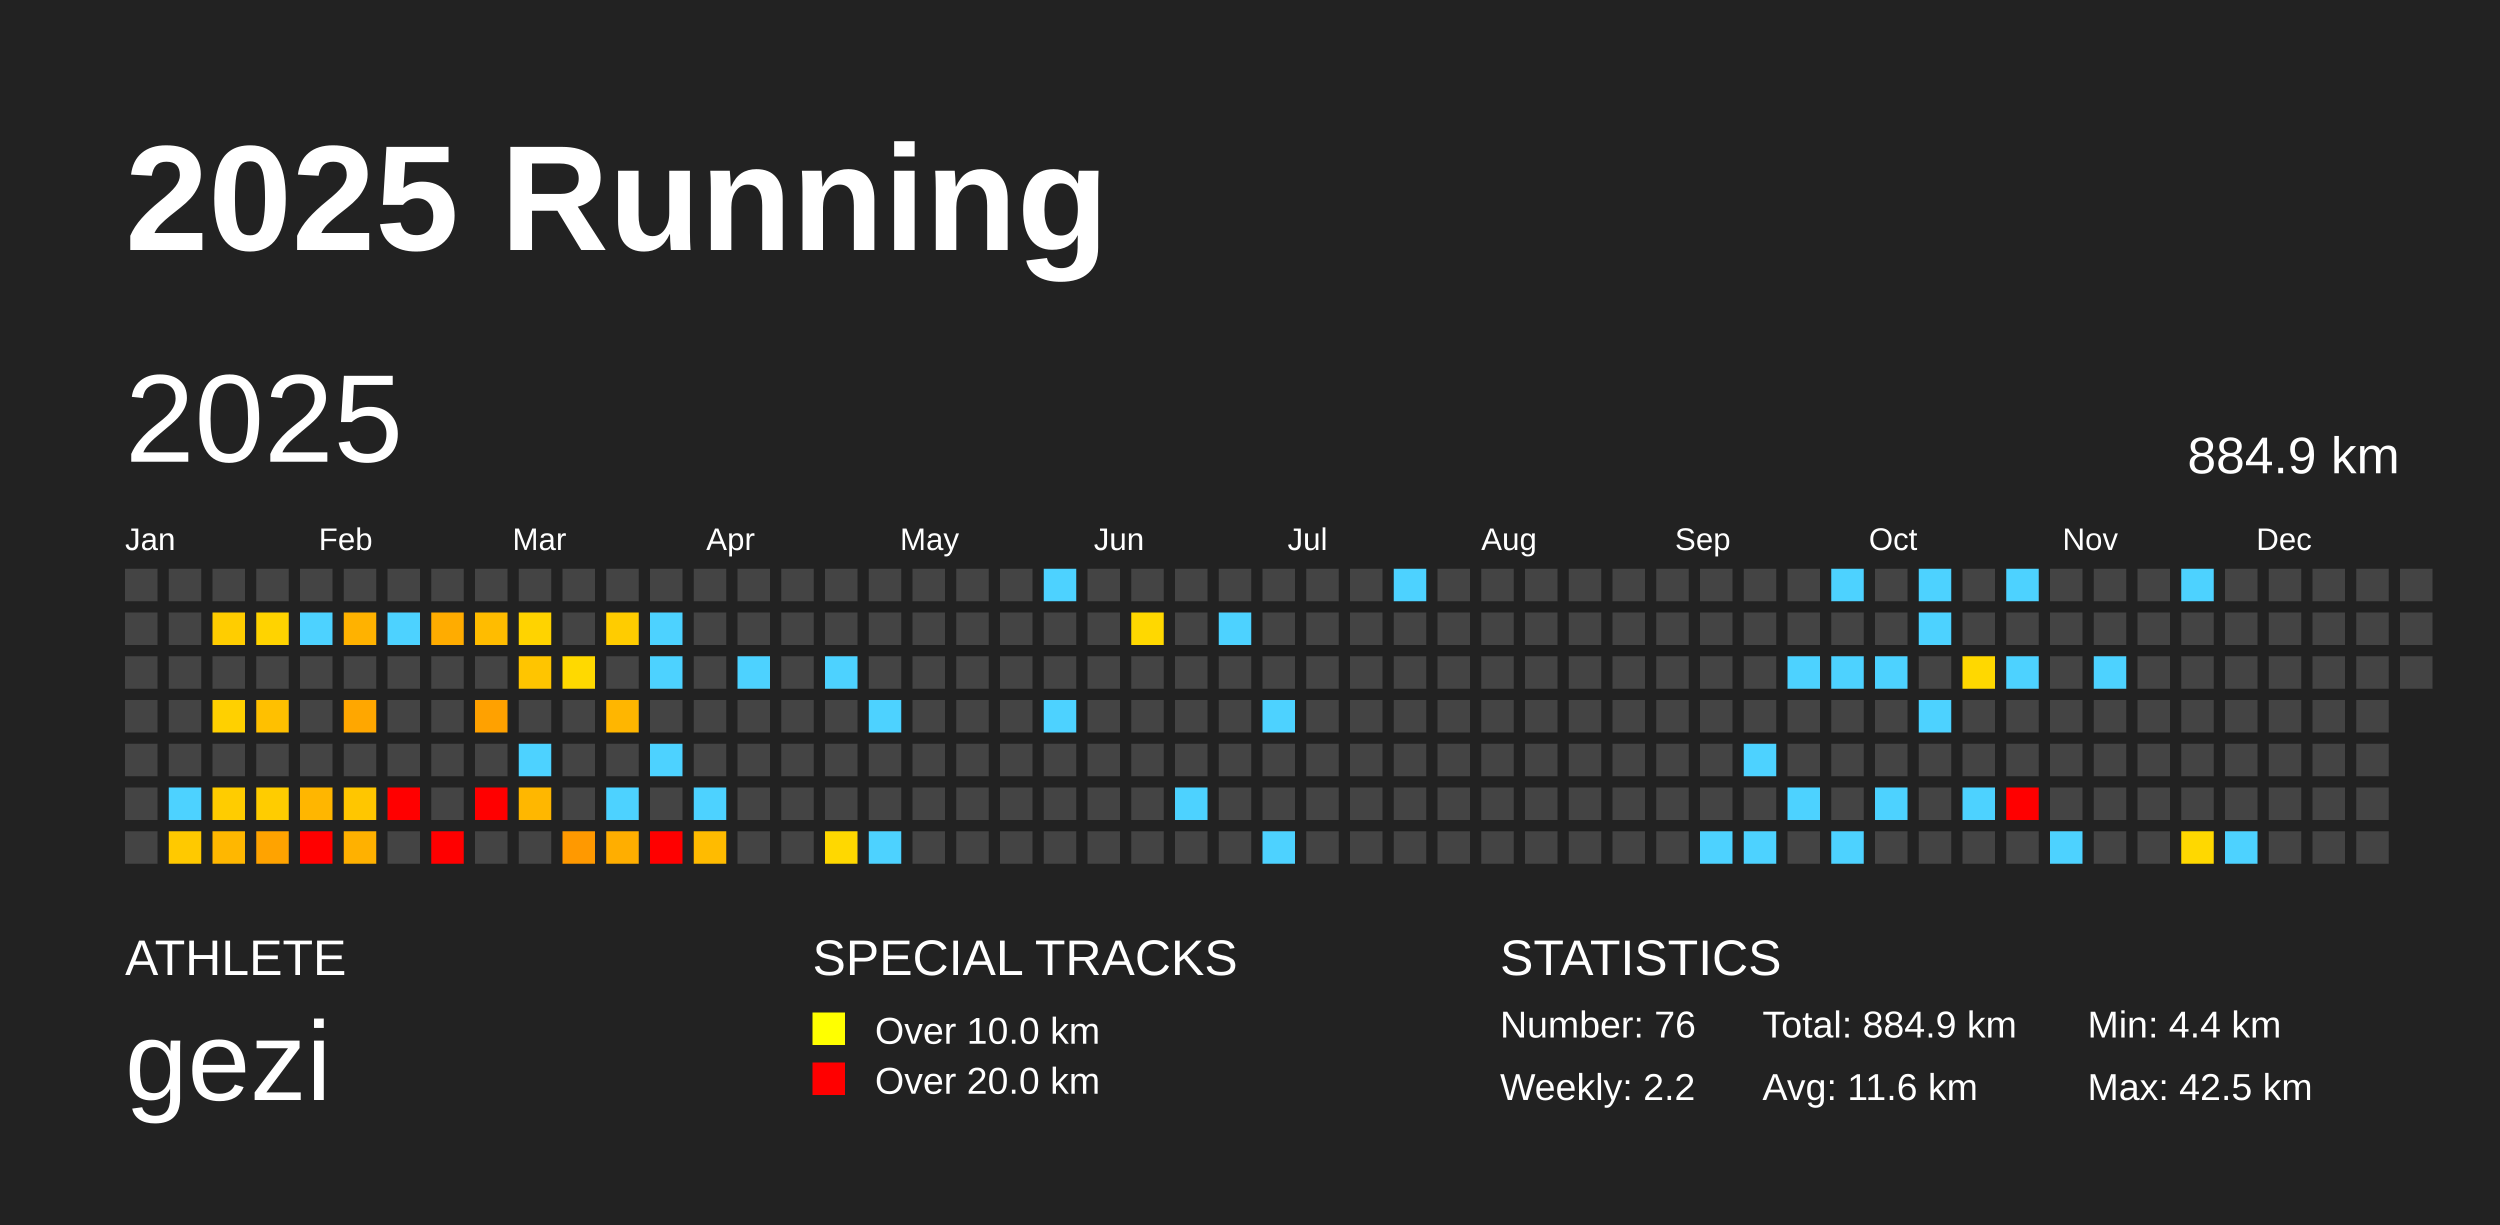
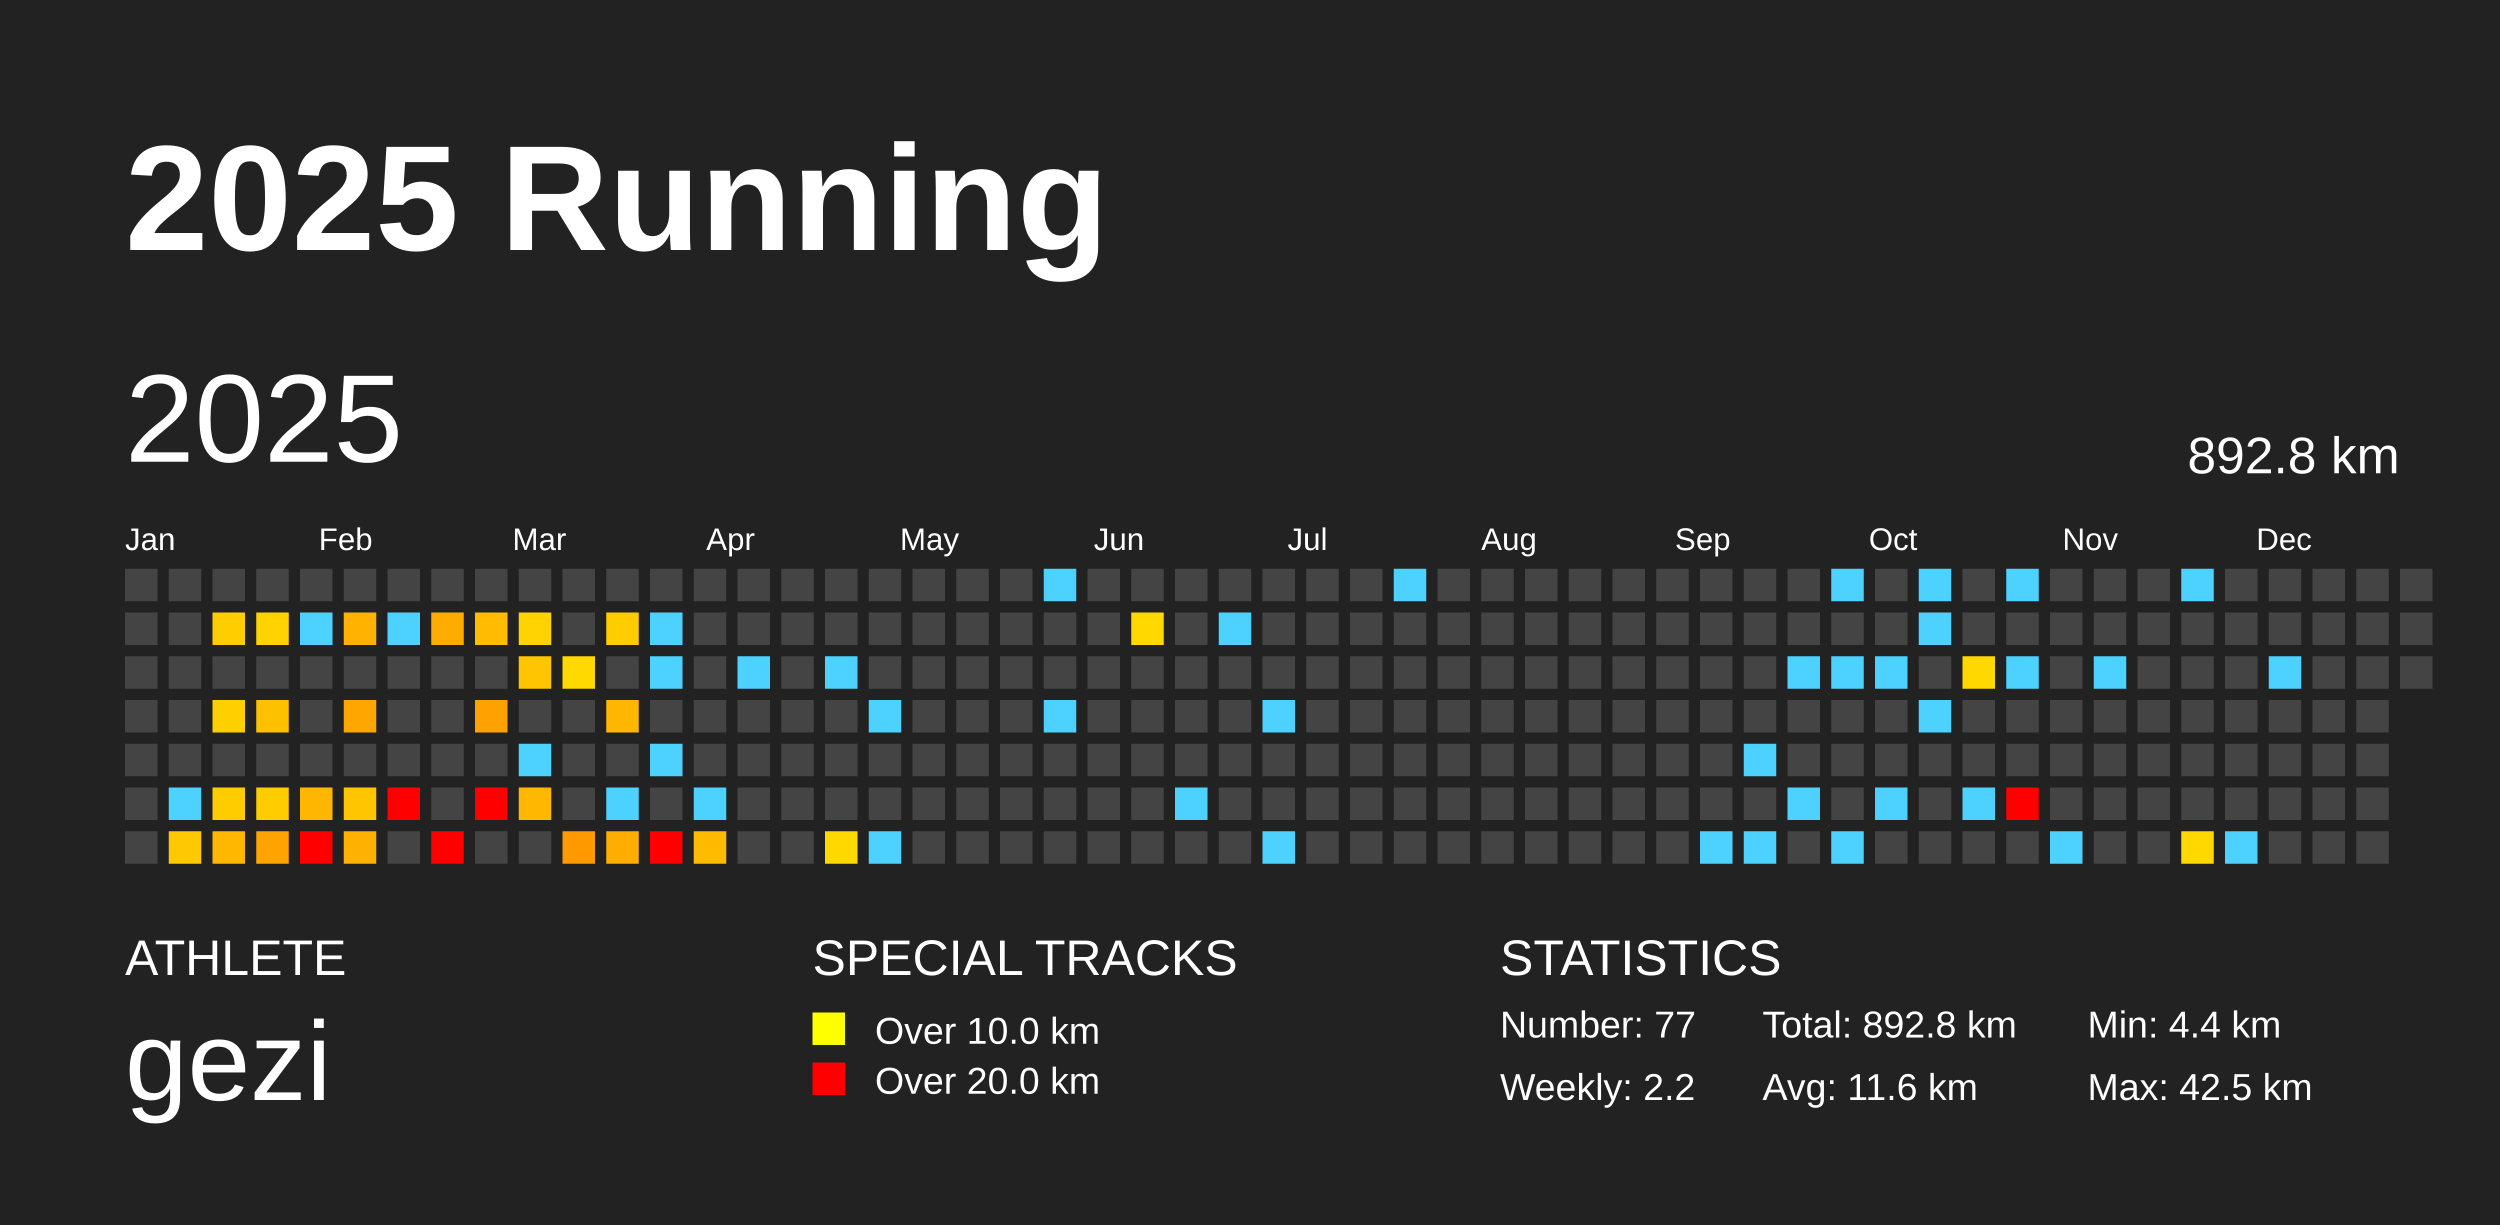
<svg xmlns="http://www.w3.org/2000/svg" baseProfile="full" height="98mm" version="1.1" viewBox="0,0,200,98" width="200mm">
  <defs />
  <rect fill="#222222" height="98" width="200" x="0" y="0" />
  <text fill="#FFFFFF" style="font-size:12px; font-family:Arial; font-weight:bold;" x="10" y="20">2025 Running</text>
  <text fill="#FFFFFF" style="font-size:4px; font-family:Arial" x="10" y="78">ATHLETE</text>
  <text fill="#FFFFFF" style="font-size:9px; font-family:Arial" x="10" y="88">gezi</text>
  <text fill="#FFFFFF" style="font-size:4px; font-family:Arial" x="65" y="78">SPECIAL TRACKS</text>
  <rect fill="yellow" height="2.6" width="2.6" x="65" y="81" />
  <text fill="#FFFFFF" style="font-size:3px; font-family:Arial" x="70" y="83.5">Over 10.0 km</text>
  <rect fill="red" height="2.6" width="2.6" x="65" y="85" />
  <text fill="#FFFFFF" style="font-size:3px; font-family:Arial" x="70" y="87.5">Over 20.0 km</text>
  <text fill="#FFFFFF" style="font-size:4px; font-family:Arial" x="120" y="78">STATISTICS</text>
-   <text fill="#FFFFFF" style="font-size:3px; font-family:Arial" x="120" y="83">Number: 76</text>
+   <text fill="#FFFFFF" style="font-size:3px; font-family:Arial" x="120" y="83">Number: 77</text>
  <text fill="#FFFFFF" style="font-size:3px; font-family:Arial" x="120" y="88">Weekly: 2.2</text>
-   <text fill="#FFFFFF" style="font-size:3px; font-family:Arial" x="141" y="83">Total: 884.9 km</text>
+   <text fill="#FFFFFF" style="font-size:3px; font-family:Arial" x="141" y="83">Total: 892.8 km</text>
  <text fill="#FFFFFF" style="font-size:3px; font-family:Arial" x="141" y="88">Avg: 11.6 km</text>
  <text fill="#FFFFFF" style="font-size:3px; font-family:Arial" x="167" y="83">Min: 4.4 km</text>
  <text fill="#FFFFFF" style="font-size:3px; font-family:Arial" x="167" y="88">Max: 42.5 km</text>
  <text dominant-baseline="hanging" fill="#FFFFFF" style="font-size:10.0px; font-family:Arial;" x="10" y="30">2025</text>
-   <text dominant-baseline="hanging" fill="#FFFFFF" style="font-size:4.125px; font-family:Arial;" x="175" y="35">884.9 km</text>
+   <text dominant-baseline="hanging" fill="#FFFFFF" style="font-size:4.125px; font-family:Arial;" x="175" y="35">892.8 km</text>
  <text fill="#FFFFFF" style="font-size:2.5px; font-family:Arial" x="10.0" y="44">Jan</text>
  <text fill="#FFFFFF" style="font-size:2.5px; font-family:Arial" x="25.5" y="44">Feb</text>
  <text fill="#FFFFFF" style="font-size:2.5px; font-family:Arial" x="41.0" y="44">Mar</text>
  <text fill="#FFFFFF" style="font-size:2.5px; font-family:Arial" x="56.5" y="44">Apr</text>
  <text fill="#FFFFFF" style="font-size:2.5px; font-family:Arial" x="72.0" y="44">May</text>
  <text fill="#FFFFFF" style="font-size:2.5px; font-family:Arial" x="87.5" y="44">Jun</text>
  <text fill="#FFFFFF" style="font-size:2.5px; font-family:Arial" x="103.0" y="44">Jul</text>
  <text fill="#FFFFFF" style="font-size:2.5px; font-family:Arial" x="118.5" y="44">Aug</text>
  <text fill="#FFFFFF" style="font-size:2.5px; font-family:Arial" x="134.0" y="44">Sep</text>
  <text fill="#FFFFFF" style="font-size:2.5px; font-family:Arial" x="149.5" y="44">Oct</text>
  <text fill="#FFFFFF" style="font-size:2.5px; font-family:Arial" x="165.0" y="44">Nov</text>
  <text fill="#FFFFFF" style="font-size:2.5px; font-family:Arial" x="180.5" y="44">Dec</text>
  <rect fill="#444444" height="2.6" width="2.6" x="10.0" y="45.5" />
  <rect fill="#444444" height="2.6" width="2.6" x="10.0" y="49.0" />
  <rect fill="#444444" height="2.6" width="2.6" x="10.0" y="52.5" />
  <rect fill="#444444" height="2.6" width="2.6" x="10.0" y="56.0" />
  <rect fill="#444444" height="2.6" width="2.6" x="10.0" y="59.5" />
  <rect fill="#444444" height="2.6" width="2.6" x="10.0" y="63.0" />
  <rect fill="#444444" height="2.6" width="2.6" x="10.0" y="66.5" />
  <rect fill="#444444" height="2.6" width="2.6" x="13.5" y="45.5" />
  <rect fill="#444444" height="2.6" width="2.6" x="13.5" y="49.0" />
  <rect fill="#444444" height="2.6" width="2.6" x="13.5" y="52.5" />
  <rect fill="#444444" height="2.6" width="2.6" x="13.5" y="56.0" />
  <rect fill="#444444" height="2.6" width="2.6" x="13.5" y="59.5" />
  <rect fill="#4dd2ff" height="2.6" width="2.6" x="13.5" y="63.0" />
  <rect fill="#ffc900" height="2.6" width="2.6" x="13.5" y="66.5" />
  <rect fill="#444444" height="2.6" width="2.6" x="17.0" y="45.5" />
  <rect fill="#ffcd00" height="2.6" width="2.6" x="17.0" y="49.0" />
  <rect fill="#444444" height="2.6" width="2.6" x="17.0" y="52.5" />
  <rect fill="#ffd000" height="2.6" width="2.6" x="17.0" y="56.0" />
  <rect fill="#444444" height="2.6" width="2.6" x="17.0" y="59.5" />
  <rect fill="#ffcc00" height="2.6" width="2.6" x="17.0" y="63.0" />
  <rect fill="#ffb700" height="2.6" width="2.6" x="17.0" y="66.5" />
  <rect fill="#444444" height="2.6" width="2.6" x="20.5" y="45.5" />
  <rect fill="#ffd300" height="2.6" width="2.6" x="20.5" y="49.0" />
  <rect fill="#444444" height="2.6" width="2.6" x="20.5" y="52.5" />
  <rect fill="#ffc000" height="2.6" width="2.6" x="20.5" y="56.0" />
  <rect fill="#444444" height="2.6" width="2.6" x="20.5" y="59.5" />
  <rect fill="#ffcc00" height="2.6" width="2.6" x="20.5" y="63.0" />
  <rect fill="#ffa300" height="2.6" width="2.6" x="20.5" y="66.5" />
  <rect fill="#444444" height="2.6" width="2.6" x="24.0" y="45.5" />
  <rect fill="#4dd2ff" height="2.6" width="2.6" x="24.0" y="49.0" />
  <rect fill="#444444" height="2.6" width="2.6" x="24.0" y="52.5" />
  <rect fill="#444444" height="2.6" width="2.6" x="24.0" y="56.0" />
  <rect fill="#444444" height="2.6" width="2.6" x="24.0" y="59.5" />
  <rect fill="#ffb600" height="2.6" width="2.6" x="24.0" y="63.0" />
  <rect fill="red" height="2.6" width="2.6" x="24.0" y="66.5" />
  <rect fill="#444444" height="2.6" width="2.6" x="27.5" y="45.5" />
  <rect fill="#ffb200" height="2.6" width="2.6" x="27.5" y="49.0" />
  <rect fill="#444444" height="2.6" width="2.6" x="27.5" y="52.5" />
  <rect fill="#ffa700" height="2.6" width="2.6" x="27.5" y="56.0" />
  <rect fill="#444444" height="2.6" width="2.6" x="27.5" y="59.5" />
  <rect fill="#ffc600" height="2.6" width="2.6" x="27.5" y="63.0" />
  <rect fill="#ffb100" height="2.6" width="2.6" x="27.5" y="66.5" />
  <rect fill="#444444" height="2.6" width="2.6" x="31.0" y="45.5" />
  <rect fill="#4dd2ff" height="2.6" width="2.6" x="31.0" y="49.0" />
  <rect fill="#444444" height="2.6" width="2.6" x="31.0" y="52.5" />
  <rect fill="#444444" height="2.6" width="2.6" x="31.0" y="56.0" />
  <rect fill="#444444" height="2.6" width="2.6" x="31.0" y="59.5" />
  <rect fill="red" height="2.6" width="2.6" x="31.0" y="63.0" />
  <rect fill="#444444" height="2.6" width="2.6" x="31.0" y="66.5" />
  <rect fill="#444444" height="2.6" width="2.6" x="34.5" y="45.5" />
  <rect fill="#ffac00" height="2.6" width="2.6" x="34.5" y="49.0" />
  <rect fill="#444444" height="2.6" width="2.6" x="34.5" y="52.5" />
  <rect fill="#444444" height="2.6" width="2.6" x="34.5" y="56.0" />
  <rect fill="#444444" height="2.6" width="2.6" x="34.5" y="59.5" />
  <rect fill="#444444" height="2.6" width="2.6" x="34.5" y="63.0" />
  <rect fill="red" height="2.6" width="2.6" x="34.5" y="66.5" />
  <rect fill="#444444" height="2.6" width="2.6" x="38.0" y="45.5" />
  <rect fill="#ffbc00" height="2.6" width="2.6" x="38.0" y="49.0" />
  <rect fill="#444444" height="2.6" width="2.6" x="38.0" y="52.5" />
  <rect fill="#ffa100" height="2.6" width="2.6" x="38.0" y="56.0" />
  <rect fill="#444444" height="2.6" width="2.6" x="38.0" y="59.5" />
  <rect fill="red" height="2.6" width="2.6" x="38.0" y="63.0" />
  <rect fill="#444444" height="2.6" width="2.6" x="38.0" y="66.5" />
  <rect fill="#444444" height="2.6" width="2.6" x="41.5" y="45.5" />
  <rect fill="#ffd300" height="2.6" width="2.6" x="41.5" y="49.0" />
  <rect fill="#ffc500" height="2.6" width="2.6" x="41.5" y="52.5" />
  <rect fill="#444444" height="2.6" width="2.6" x="41.5" y="56.0" />
  <rect fill="#4dd2ff" height="2.6" width="2.6" x="41.5" y="59.5" />
  <rect fill="#ffb700" height="2.6" width="2.6" x="41.5" y="63.0" />
  <rect fill="#444444" height="2.6" width="2.6" x="41.5" y="66.5" />
  <rect fill="#444444" height="2.6" width="2.6" x="45.0" y="45.5" />
  <rect fill="#444444" height="2.6" width="2.6" x="45.0" y="49.0" />
  <rect fill="#ffd900" height="2.6" width="2.6" x="45.0" y="52.5" />
  <rect fill="#444444" height="2.6" width="2.6" x="45.0" y="56.0" />
  <rect fill="#444444" height="2.6" width="2.6" x="45.0" y="59.5" />
  <rect fill="#444444" height="2.6" width="2.6" x="45.0" y="63.0" />
  <rect fill="#ff9900" height="2.6" width="2.6" x="45.0" y="66.5" />
  <rect fill="#444444" height="2.6" width="2.6" x="48.5" y="45.5" />
  <rect fill="#ffcc00" height="2.6" width="2.6" x="48.5" y="49.0" />
  <rect fill="#444444" height="2.6" width="2.6" x="48.5" y="52.5" />
  <rect fill="#ffb600" height="2.6" width="2.6" x="48.5" y="56.0" />
  <rect fill="#444444" height="2.6" width="2.6" x="48.5" y="59.5" />
  <rect fill="#4dd2ff" height="2.6" width="2.6" x="48.5" y="63.0" />
  <rect fill="#ffae00" height="2.6" width="2.6" x="48.5" y="66.5" />
  <rect fill="#444444" height="2.6" width="2.6" x="52.0" y="45.5" />
  <rect fill="#4dd2ff" height="2.6" width="2.6" x="52.0" y="49.0" />
  <rect fill="#4dd2ff" height="2.6" width="2.6" x="52.0" y="52.5" />
  <rect fill="#444444" height="2.6" width="2.6" x="52.0" y="56.0" />
  <rect fill="#4dd2ff" height="2.6" width="2.6" x="52.0" y="59.5" />
  <rect fill="#444444" height="2.6" width="2.6" x="52.0" y="63.0" />
  <rect fill="red" height="2.6" width="2.6" x="52.0" y="66.5" />
  <rect fill="#444444" height="2.6" width="2.6" x="55.5" y="45.5" />
  <rect fill="#444444" height="2.6" width="2.6" x="55.5" y="49.0" />
  <rect fill="#444444" height="2.6" width="2.6" x="55.5" y="52.5" />
  <rect fill="#444444" height="2.6" width="2.6" x="55.5" y="56.0" />
  <rect fill="#444444" height="2.6" width="2.6" x="55.5" y="59.5" />
  <rect fill="#4dd2ff" height="2.6" width="2.6" x="55.5" y="63.0" />
  <rect fill="#ffbb00" height="2.6" width="2.6" x="55.5" y="66.5" />
  <rect fill="#444444" height="2.6" width="2.6" x="59.0" y="45.5" />
  <rect fill="#444444" height="2.6" width="2.6" x="59.0" y="49.0" />
  <rect fill="#4dd2ff" height="2.6" width="2.6" x="59.0" y="52.5" />
  <rect fill="#444444" height="2.6" width="2.6" x="59.0" y="56.0" />
  <rect fill="#444444" height="2.6" width="2.6" x="59.0" y="59.5" />
  <rect fill="#444444" height="2.6" width="2.6" x="59.0" y="63.0" />
  <rect fill="#444444" height="2.6" width="2.6" x="59.0" y="66.5" />
  <rect fill="#444444" height="2.6" width="2.6" x="62.5" y="45.5" />
  <rect fill="#444444" height="2.6" width="2.6" x="62.5" y="49.0" />
  <rect fill="#444444" height="2.6" width="2.6" x="62.5" y="52.5" />
  <rect fill="#444444" height="2.6" width="2.6" x="62.5" y="56.0" />
  <rect fill="#444444" height="2.6" width="2.6" x="62.5" y="59.5" />
  <rect fill="#444444" height="2.6" width="2.6" x="62.5" y="63.0" />
  <rect fill="#444444" height="2.6" width="2.6" x="62.5" y="66.5" />
  <rect fill="#444444" height="2.6" width="2.6" x="66.0" y="45.5" />
  <rect fill="#444444" height="2.6" width="2.6" x="66.0" y="49.0" />
  <rect fill="#4dd2ff" height="2.6" width="2.6" x="66.0" y="52.5" />
  <rect fill="#444444" height="2.6" width="2.6" x="66.0" y="56.0" />
  <rect fill="#444444" height="2.6" width="2.6" x="66.0" y="59.5" />
  <rect fill="#444444" height="2.6" width="2.6" x="66.0" y="63.0" />
  <rect fill="#ffd800" height="2.6" width="2.6" x="66.0" y="66.5" />
  <rect fill="#444444" height="2.6" width="2.6" x="69.5" y="45.5" />
  <rect fill="#444444" height="2.6" width="2.6" x="69.5" y="49.0" />
  <rect fill="#444444" height="2.6" width="2.6" x="69.5" y="52.5" />
  <rect fill="#4dd2ff" height="2.6" width="2.6" x="69.5" y="56.0" />
  <rect fill="#444444" height="2.6" width="2.6" x="69.5" y="59.5" />
  <rect fill="#444444" height="2.6" width="2.6" x="69.5" y="63.0" />
  <rect fill="#4dd2ff" height="2.6" width="2.6" x="69.5" y="66.5" />
  <rect fill="#444444" height="2.6" width="2.6" x="73.0" y="45.5" />
  <rect fill="#444444" height="2.6" width="2.6" x="73.0" y="49.0" />
  <rect fill="#444444" height="2.6" width="2.6" x="73.0" y="52.5" />
  <rect fill="#444444" height="2.6" width="2.6" x="73.0" y="56.0" />
  <rect fill="#444444" height="2.6" width="2.6" x="73.0" y="59.5" />
  <rect fill="#444444" height="2.6" width="2.6" x="73.0" y="63.0" />
  <rect fill="#444444" height="2.6" width="2.6" x="73.0" y="66.5" />
  <rect fill="#444444" height="2.6" width="2.6" x="76.5" y="45.5" />
  <rect fill="#444444" height="2.6" width="2.6" x="76.5" y="49.0" />
  <rect fill="#444444" height="2.6" width="2.6" x="76.5" y="52.5" />
  <rect fill="#444444" height="2.6" width="2.6" x="76.5" y="56.0" />
  <rect fill="#444444" height="2.6" width="2.6" x="76.5" y="59.5" />
  <rect fill="#444444" height="2.6" width="2.6" x="76.5" y="63.0" />
  <rect fill="#444444" height="2.6" width="2.6" x="76.5" y="66.5" />
  <rect fill="#444444" height="2.6" width="2.6" x="80.0" y="45.5" />
  <rect fill="#444444" height="2.6" width="2.6" x="80.0" y="49.0" />
  <rect fill="#444444" height="2.6" width="2.6" x="80.0" y="52.5" />
  <rect fill="#444444" height="2.6" width="2.6" x="80.0" y="56.0" />
  <rect fill="#444444" height="2.6" width="2.6" x="80.0" y="59.5" />
  <rect fill="#444444" height="2.6" width="2.6" x="80.0" y="63.0" />
  <rect fill="#444444" height="2.6" width="2.6" x="80.0" y="66.5" />
  <rect fill="#4dd2ff" height="2.6" width="2.6" x="83.5" y="45.5" />
  <rect fill="#444444" height="2.6" width="2.6" x="83.5" y="49.0" />
  <rect fill="#444444" height="2.6" width="2.6" x="83.5" y="52.5" />
  <rect fill="#4dd2ff" height="2.6" width="2.6" x="83.5" y="56.0" />
  <rect fill="#444444" height="2.6" width="2.6" x="83.5" y="59.5" />
  <rect fill="#444444" height="2.6" width="2.6" x="83.5" y="63.0" />
  <rect fill="#444444" height="2.6" width="2.6" x="83.5" y="66.5" />
  <rect fill="#444444" height="2.6" width="2.6" x="87.0" y="45.5" />
  <rect fill="#444444" height="2.6" width="2.6" x="87.0" y="49.0" />
  <rect fill="#444444" height="2.6" width="2.6" x="87.0" y="52.5" />
  <rect fill="#444444" height="2.6" width="2.6" x="87.0" y="56.0" />
  <rect fill="#444444" height="2.6" width="2.6" x="87.0" y="59.5" />
  <rect fill="#444444" height="2.6" width="2.6" x="87.0" y="63.0" />
  <rect fill="#444444" height="2.6" width="2.6" x="87.0" y="66.5" />
  <rect fill="#444444" height="2.6" width="2.6" x="90.5" y="45.5" />
  <rect fill="#ffd800" height="2.6" width="2.6" x="90.5" y="49.0" />
  <rect fill="#444444" height="2.6" width="2.6" x="90.5" y="52.5" />
  <rect fill="#444444" height="2.6" width="2.6" x="90.5" y="56.0" />
  <rect fill="#444444" height="2.6" width="2.6" x="90.5" y="59.5" />
  <rect fill="#444444" height="2.6" width="2.6" x="90.5" y="63.0" />
  <rect fill="#444444" height="2.6" width="2.6" x="90.5" y="66.5" />
  <rect fill="#444444" height="2.6" width="2.6" x="94.0" y="45.5" />
  <rect fill="#444444" height="2.6" width="2.6" x="94.0" y="49.0" />
  <rect fill="#444444" height="2.6" width="2.6" x="94.0" y="52.5" />
  <rect fill="#444444" height="2.6" width="2.6" x="94.0" y="56.0" />
  <rect fill="#444444" height="2.6" width="2.6" x="94.0" y="59.5" />
  <rect fill="#4dd2ff" height="2.6" width="2.6" x="94.0" y="63.0" />
  <rect fill="#444444" height="2.6" width="2.6" x="94.0" y="66.5" />
  <rect fill="#444444" height="2.6" width="2.6" x="97.5" y="45.5" />
  <rect fill="#4dd2ff" height="2.6" width="2.6" x="97.5" y="49.0" />
  <rect fill="#444444" height="2.6" width="2.6" x="97.5" y="52.5" />
  <rect fill="#444444" height="2.6" width="2.6" x="97.5" y="56.0" />
  <rect fill="#444444" height="2.6" width="2.6" x="97.5" y="59.5" />
  <rect fill="#444444" height="2.6" width="2.6" x="97.5" y="63.0" />
  <rect fill="#444444" height="2.6" width="2.6" x="97.5" y="66.5" />
  <rect fill="#444444" height="2.6" width="2.6" x="101.0" y="45.5" />
  <rect fill="#444444" height="2.6" width="2.6" x="101.0" y="49.0" />
  <rect fill="#444444" height="2.6" width="2.6" x="101.0" y="52.5" />
  <rect fill="#4dd2ff" height="2.6" width="2.6" x="101.0" y="56.0" />
  <rect fill="#444444" height="2.6" width="2.6" x="101.0" y="59.5" />
  <rect fill="#444444" height="2.6" width="2.6" x="101.0" y="63.0" />
  <rect fill="#4dd2ff" height="2.6" width="2.6" x="101.0" y="66.5" />
  <rect fill="#444444" height="2.6" width="2.6" x="104.5" y="45.5" />
  <rect fill="#444444" height="2.6" width="2.6" x="104.5" y="49.0" />
  <rect fill="#444444" height="2.6" width="2.6" x="104.5" y="52.5" />
  <rect fill="#444444" height="2.6" width="2.6" x="104.5" y="56.0" />
  <rect fill="#444444" height="2.6" width="2.6" x="104.5" y="59.5" />
  <rect fill="#444444" height="2.6" width="2.6" x="104.5" y="63.0" />
  <rect fill="#444444" height="2.6" width="2.6" x="104.5" y="66.5" />
  <rect fill="#444444" height="2.6" width="2.6" x="108.0" y="45.5" />
  <rect fill="#444444" height="2.6" width="2.6" x="108.0" y="49.0" />
  <rect fill="#444444" height="2.6" width="2.6" x="108.0" y="52.5" />
  <rect fill="#444444" height="2.6" width="2.6" x="108.0" y="56.0" />
  <rect fill="#444444" height="2.6" width="2.6" x="108.0" y="59.5" />
  <rect fill="#444444" height="2.6" width="2.6" x="108.0" y="63.0" />
  <rect fill="#444444" height="2.6" width="2.6" x="108.0" y="66.5" />
  <rect fill="#4dd2ff" height="2.6" width="2.6" x="111.5" y="45.5" />
  <rect fill="#444444" height="2.6" width="2.6" x="111.5" y="49.0" />
  <rect fill="#444444" height="2.6" width="2.6" x="111.5" y="52.5" />
  <rect fill="#444444" height="2.6" width="2.6" x="111.5" y="56.0" />
  <rect fill="#444444" height="2.6" width="2.6" x="111.5" y="59.5" />
  <rect fill="#444444" height="2.6" width="2.6" x="111.5" y="63.0" />
  <rect fill="#444444" height="2.6" width="2.6" x="111.5" y="66.5" />
  <rect fill="#444444" height="2.6" width="2.6" x="115.0" y="45.5" />
  <rect fill="#444444" height="2.6" width="2.6" x="115.0" y="49.0" />
  <rect fill="#444444" height="2.6" width="2.6" x="115.0" y="52.5" />
  <rect fill="#444444" height="2.6" width="2.6" x="115.0" y="56.0" />
  <rect fill="#444444" height="2.6" width="2.6" x="115.0" y="59.5" />
  <rect fill="#444444" height="2.6" width="2.6" x="115.0" y="63.0" />
  <rect fill="#444444" height="2.6" width="2.6" x="115.0" y="66.5" />
  <rect fill="#444444" height="2.6" width="2.6" x="118.5" y="45.5" />
  <rect fill="#444444" height="2.6" width="2.6" x="118.5" y="49.0" />
  <rect fill="#444444" height="2.6" width="2.6" x="118.5" y="52.5" />
  <rect fill="#444444" height="2.6" width="2.6" x="118.5" y="56.0" />
  <rect fill="#444444" height="2.6" width="2.6" x="118.5" y="59.5" />
  <rect fill="#444444" height="2.6" width="2.6" x="118.5" y="63.0" />
  <rect fill="#444444" height="2.6" width="2.6" x="118.5" y="66.5" />
  <rect fill="#444444" height="2.6" width="2.6" x="122.0" y="45.5" />
  <rect fill="#444444" height="2.6" width="2.6" x="122.0" y="49.0" />
  <rect fill="#444444" height="2.6" width="2.6" x="122.0" y="52.5" />
  <rect fill="#444444" height="2.6" width="2.6" x="122.0" y="56.0" />
  <rect fill="#444444" height="2.6" width="2.6" x="122.0" y="59.5" />
  <rect fill="#444444" height="2.6" width="2.6" x="122.0" y="63.0" />
  <rect fill="#444444" height="2.6" width="2.6" x="122.0" y="66.5" />
  <rect fill="#444444" height="2.6" width="2.6" x="125.5" y="45.5" />
  <rect fill="#444444" height="2.6" width="2.6" x="125.5" y="49.0" />
  <rect fill="#444444" height="2.6" width="2.6" x="125.5" y="52.5" />
  <rect fill="#444444" height="2.6" width="2.6" x="125.5" y="56.0" />
  <rect fill="#444444" height="2.6" width="2.6" x="125.5" y="59.5" />
  <rect fill="#444444" height="2.6" width="2.6" x="125.5" y="63.0" />
  <rect fill="#444444" height="2.6" width="2.6" x="125.5" y="66.5" />
  <rect fill="#444444" height="2.6" width="2.6" x="129.0" y="45.5" />
  <rect fill="#444444" height="2.6" width="2.6" x="129.0" y="49.0" />
  <rect fill="#444444" height="2.6" width="2.6" x="129.0" y="52.5" />
  <rect fill="#444444" height="2.6" width="2.6" x="129.0" y="56.0" />
  <rect fill="#444444" height="2.6" width="2.6" x="129.0" y="59.5" />
  <rect fill="#444444" height="2.6" width="2.6" x="129.0" y="63.0" />
  <rect fill="#444444" height="2.6" width="2.6" x="129.0" y="66.5" />
  <rect fill="#444444" height="2.6" width="2.6" x="132.5" y="45.5" />
  <rect fill="#444444" height="2.6" width="2.6" x="132.5" y="49.0" />
  <rect fill="#444444" height="2.6" width="2.6" x="132.5" y="52.5" />
  <rect fill="#444444" height="2.6" width="2.6" x="132.5" y="56.0" />
  <rect fill="#444444" height="2.6" width="2.6" x="132.5" y="59.5" />
  <rect fill="#444444" height="2.6" width="2.6" x="132.5" y="63.0" />
  <rect fill="#444444" height="2.6" width="2.6" x="132.5" y="66.5" />
  <rect fill="#444444" height="2.6" width="2.6" x="136.0" y="45.5" />
  <rect fill="#444444" height="2.6" width="2.6" x="136.0" y="49.0" />
  <rect fill="#444444" height="2.6" width="2.6" x="136.0" y="52.5" />
  <rect fill="#444444" height="2.6" width="2.6" x="136.0" y="56.0" />
  <rect fill="#444444" height="2.6" width="2.6" x="136.0" y="59.5" />
  <rect fill="#444444" height="2.6" width="2.6" x="136.0" y="63.0" />
  <rect fill="#4dd2ff" height="2.6" width="2.6" x="136.0" y="66.5" />
  <rect fill="#444444" height="2.6" width="2.6" x="139.5" y="45.5" />
  <rect fill="#444444" height="2.6" width="2.6" x="139.5" y="49.0" />
  <rect fill="#444444" height="2.6" width="2.6" x="139.5" y="52.5" />
  <rect fill="#444444" height="2.6" width="2.6" x="139.5" y="56.0" />
  <rect fill="#4dd2ff" height="2.6" width="2.6" x="139.5" y="59.5" />
  <rect fill="#444444" height="2.6" width="2.6" x="139.5" y="63.0" />
  <rect fill="#4dd2ff" height="2.6" width="2.6" x="139.5" y="66.5" />
  <rect fill="#444444" height="2.6" width="2.6" x="143.0" y="45.5" />
  <rect fill="#444444" height="2.6" width="2.6" x="143.0" y="49.0" />
  <rect fill="#4dd2ff" height="2.6" width="2.6" x="143.0" y="52.5" />
  <rect fill="#444444" height="2.6" width="2.6" x="143.0" y="56.0" />
  <rect fill="#444444" height="2.6" width="2.6" x="143.0" y="59.5" />
  <rect fill="#4dd2ff" height="2.6" width="2.6" x="143.0" y="63.0" />
  <rect fill="#444444" height="2.6" width="2.6" x="143.0" y="66.5" />
  <rect fill="#4dd2ff" height="2.6" width="2.6" x="146.5" y="45.5" />
  <rect fill="#444444" height="2.6" width="2.6" x="146.5" y="49.0" />
  <rect fill="#4dd2ff" height="2.6" width="2.6" x="146.5" y="52.5" />
  <rect fill="#444444" height="2.6" width="2.6" x="146.5" y="56.0" />
  <rect fill="#444444" height="2.6" width="2.6" x="146.5" y="59.5" />
  <rect fill="#444444" height="2.6" width="2.6" x="146.5" y="63.0" />
  <rect fill="#4dd2ff" height="2.6" width="2.6" x="146.5" y="66.5" />
  <rect fill="#444444" height="2.6" width="2.6" x="150.0" y="45.5" />
  <rect fill="#444444" height="2.6" width="2.6" x="150.0" y="49.0" />
  <rect fill="#4dd2ff" height="2.6" width="2.6" x="150.0" y="52.5" />
  <rect fill="#444444" height="2.6" width="2.6" x="150.0" y="56.0" />
  <rect fill="#444444" height="2.6" width="2.6" x="150.0" y="59.5" />
  <rect fill="#4dd2ff" height="2.6" width="2.6" x="150.0" y="63.0" />
  <rect fill="#444444" height="2.6" width="2.6" x="150.0" y="66.5" />
  <rect fill="#4dd2ff" height="2.6" width="2.6" x="153.5" y="45.5" />
  <rect fill="#4dd2ff" height="2.6" width="2.6" x="153.5" y="49.0" />
  <rect fill="#444444" height="2.6" width="2.6" x="153.5" y="52.5" />
  <rect fill="#4dd2ff" height="2.6" width="2.6" x="153.5" y="56.0" />
  <rect fill="#444444" height="2.6" width="2.6" x="153.5" y="59.5" />
  <rect fill="#444444" height="2.6" width="2.6" x="153.5" y="63.0" />
  <rect fill="#444444" height="2.6" width="2.6" x="153.5" y="66.5" />
  <rect fill="#444444" height="2.6" width="2.6" x="157.0" y="45.5" />
  <rect fill="#444444" height="2.6" width="2.6" x="157.0" y="49.0" />
  <rect fill="#ffd800" height="2.6" width="2.6" x="157.0" y="52.5" />
  <rect fill="#444444" height="2.6" width="2.6" x="157.0" y="56.0" />
  <rect fill="#444444" height="2.6" width="2.6" x="157.0" y="59.5" />
  <rect fill="#4dd2ff" height="2.6" width="2.6" x="157.0" y="63.0" />
  <rect fill="#444444" height="2.6" width="2.6" x="157.0" y="66.5" />
  <rect fill="#4dd2ff" height="2.6" width="2.6" x="160.5" y="45.5" />
  <rect fill="#444444" height="2.6" width="2.6" x="160.5" y="49.0" />
  <rect fill="#4dd2ff" height="2.6" width="2.6" x="160.5" y="52.5" />
  <rect fill="#444444" height="2.6" width="2.6" x="160.5" y="56.0" />
  <rect fill="#444444" height="2.6" width="2.6" x="160.5" y="59.5" />
  <rect fill="red" height="2.6" width="2.6" x="160.5" y="63.0" />
  <rect fill="#444444" height="2.6" width="2.6" x="160.5" y="66.5" />
  <rect fill="#444444" height="2.6" width="2.6" x="164.0" y="45.5" />
  <rect fill="#444444" height="2.6" width="2.6" x="164.0" y="49.0" />
  <rect fill="#444444" height="2.6" width="2.6" x="164.0" y="52.5" />
  <rect fill="#444444" height="2.6" width="2.6" x="164.0" y="56.0" />
  <rect fill="#444444" height="2.6" width="2.6" x="164.0" y="59.5" />
  <rect fill="#444444" height="2.6" width="2.6" x="164.0" y="63.0" />
  <rect fill="#4dd2ff" height="2.6" width="2.6" x="164.0" y="66.5" />
  <rect fill="#444444" height="2.6" width="2.6" x="167.5" y="45.5" />
  <rect fill="#444444" height="2.6" width="2.6" x="167.5" y="49.0" />
  <rect fill="#4dd2ff" height="2.6" width="2.6" x="167.5" y="52.5" />
  <rect fill="#444444" height="2.6" width="2.6" x="167.5" y="56.0" />
  <rect fill="#444444" height="2.6" width="2.6" x="167.5" y="59.5" />
  <rect fill="#444444" height="2.6" width="2.6" x="167.5" y="63.0" />
  <rect fill="#444444" height="2.6" width="2.6" x="167.5" y="66.5" />
  <rect fill="#444444" height="2.6" width="2.6" x="171.0" y="45.5" />
  <rect fill="#444444" height="2.6" width="2.6" x="171.0" y="49.0" />
  <rect fill="#444444" height="2.6" width="2.6" x="171.0" y="52.5" />
  <rect fill="#444444" height="2.6" width="2.6" x="171.0" y="56.0" />
  <rect fill="#444444" height="2.6" width="2.6" x="171.0" y="59.5" />
  <rect fill="#444444" height="2.6" width="2.6" x="171.0" y="63.0" />
  <rect fill="#444444" height="2.6" width="2.6" x="171.0" y="66.5" />
  <rect fill="#4dd2ff" height="2.6" width="2.6" x="174.5" y="45.5" />
  <rect fill="#444444" height="2.6" width="2.6" x="174.5" y="49.0" />
  <rect fill="#444444" height="2.6" width="2.6" x="174.5" y="52.5" />
  <rect fill="#444444" height="2.6" width="2.6" x="174.5" y="56.0" />
  <rect fill="#444444" height="2.6" width="2.6" x="174.5" y="59.5" />
  <rect fill="#444444" height="2.6" width="2.6" x="174.5" y="63.0" />
  <rect fill="#ffd800" height="2.6" width="2.6" x="174.5" y="66.5" />
  <rect fill="#444444" height="2.6" width="2.6" x="178.0" y="45.5" />
  <rect fill="#444444" height="2.6" width="2.6" x="178.0" y="49.0" />
  <rect fill="#444444" height="2.6" width="2.6" x="178.0" y="52.5" />
  <rect fill="#444444" height="2.6" width="2.6" x="178.0" y="56.0" />
  <rect fill="#444444" height="2.6" width="2.6" x="178.0" y="59.5" />
  <rect fill="#444444" height="2.6" width="2.6" x="178.0" y="63.0" />
  <rect fill="#4dd2ff" height="2.6" width="2.6" x="178.0" y="66.5" />
  <rect fill="#444444" height="2.6" width="2.6" x="181.5" y="45.5" />
  <rect fill="#444444" height="2.6" width="2.6" x="181.5" y="49.0" />
-   <rect fill="#444444" height="2.6" width="2.6" x="181.5" y="52.5" />
+   <rect fill="#4dd2ff" height="2.6" width="2.6" x="181.5" y="52.5" />
  <rect fill="#444444" height="2.6" width="2.6" x="181.5" y="56.0" />
  <rect fill="#444444" height="2.6" width="2.6" x="181.5" y="59.5" />
  <rect fill="#444444" height="2.6" width="2.6" x="181.5" y="63.0" />
  <rect fill="#444444" height="2.6" width="2.6" x="181.5" y="66.5" />
  <rect fill="#444444" height="2.6" width="2.6" x="185.0" y="45.5" />
  <rect fill="#444444" height="2.6" width="2.6" x="185.0" y="49.0" />
  <rect fill="#444444" height="2.6" width="2.6" x="185.0" y="52.5" />
  <rect fill="#444444" height="2.6" width="2.6" x="185.0" y="56.0" />
  <rect fill="#444444" height="2.6" width="2.6" x="185.0" y="59.5" />
  <rect fill="#444444" height="2.6" width="2.6" x="185.0" y="63.0" />
  <rect fill="#444444" height="2.6" width="2.6" x="185.0" y="66.5" />
  <rect fill="#444444" height="2.6" width="2.6" x="188.5" y="45.5" />
  <rect fill="#444444" height="2.6" width="2.6" x="188.5" y="49.0" />
  <rect fill="#444444" height="2.6" width="2.6" x="188.5" y="52.5" />
  <rect fill="#444444" height="2.6" width="2.6" x="188.5" y="56.0" />
  <rect fill="#444444" height="2.6" width="2.6" x="188.5" y="59.5" />
  <rect fill="#444444" height="2.6" width="2.6" x="188.5" y="63.0" />
  <rect fill="#444444" height="2.6" width="2.6" x="188.5" y="66.5" />
  <rect fill="#444444" height="2.6" width="2.6" x="192.0" y="45.5" />
  <rect fill="#444444" height="2.6" width="2.6" x="192.0" y="49.0" />
  <rect fill="#444444" height="2.6" width="2.6" x="192.0" y="52.5" />
</svg>
